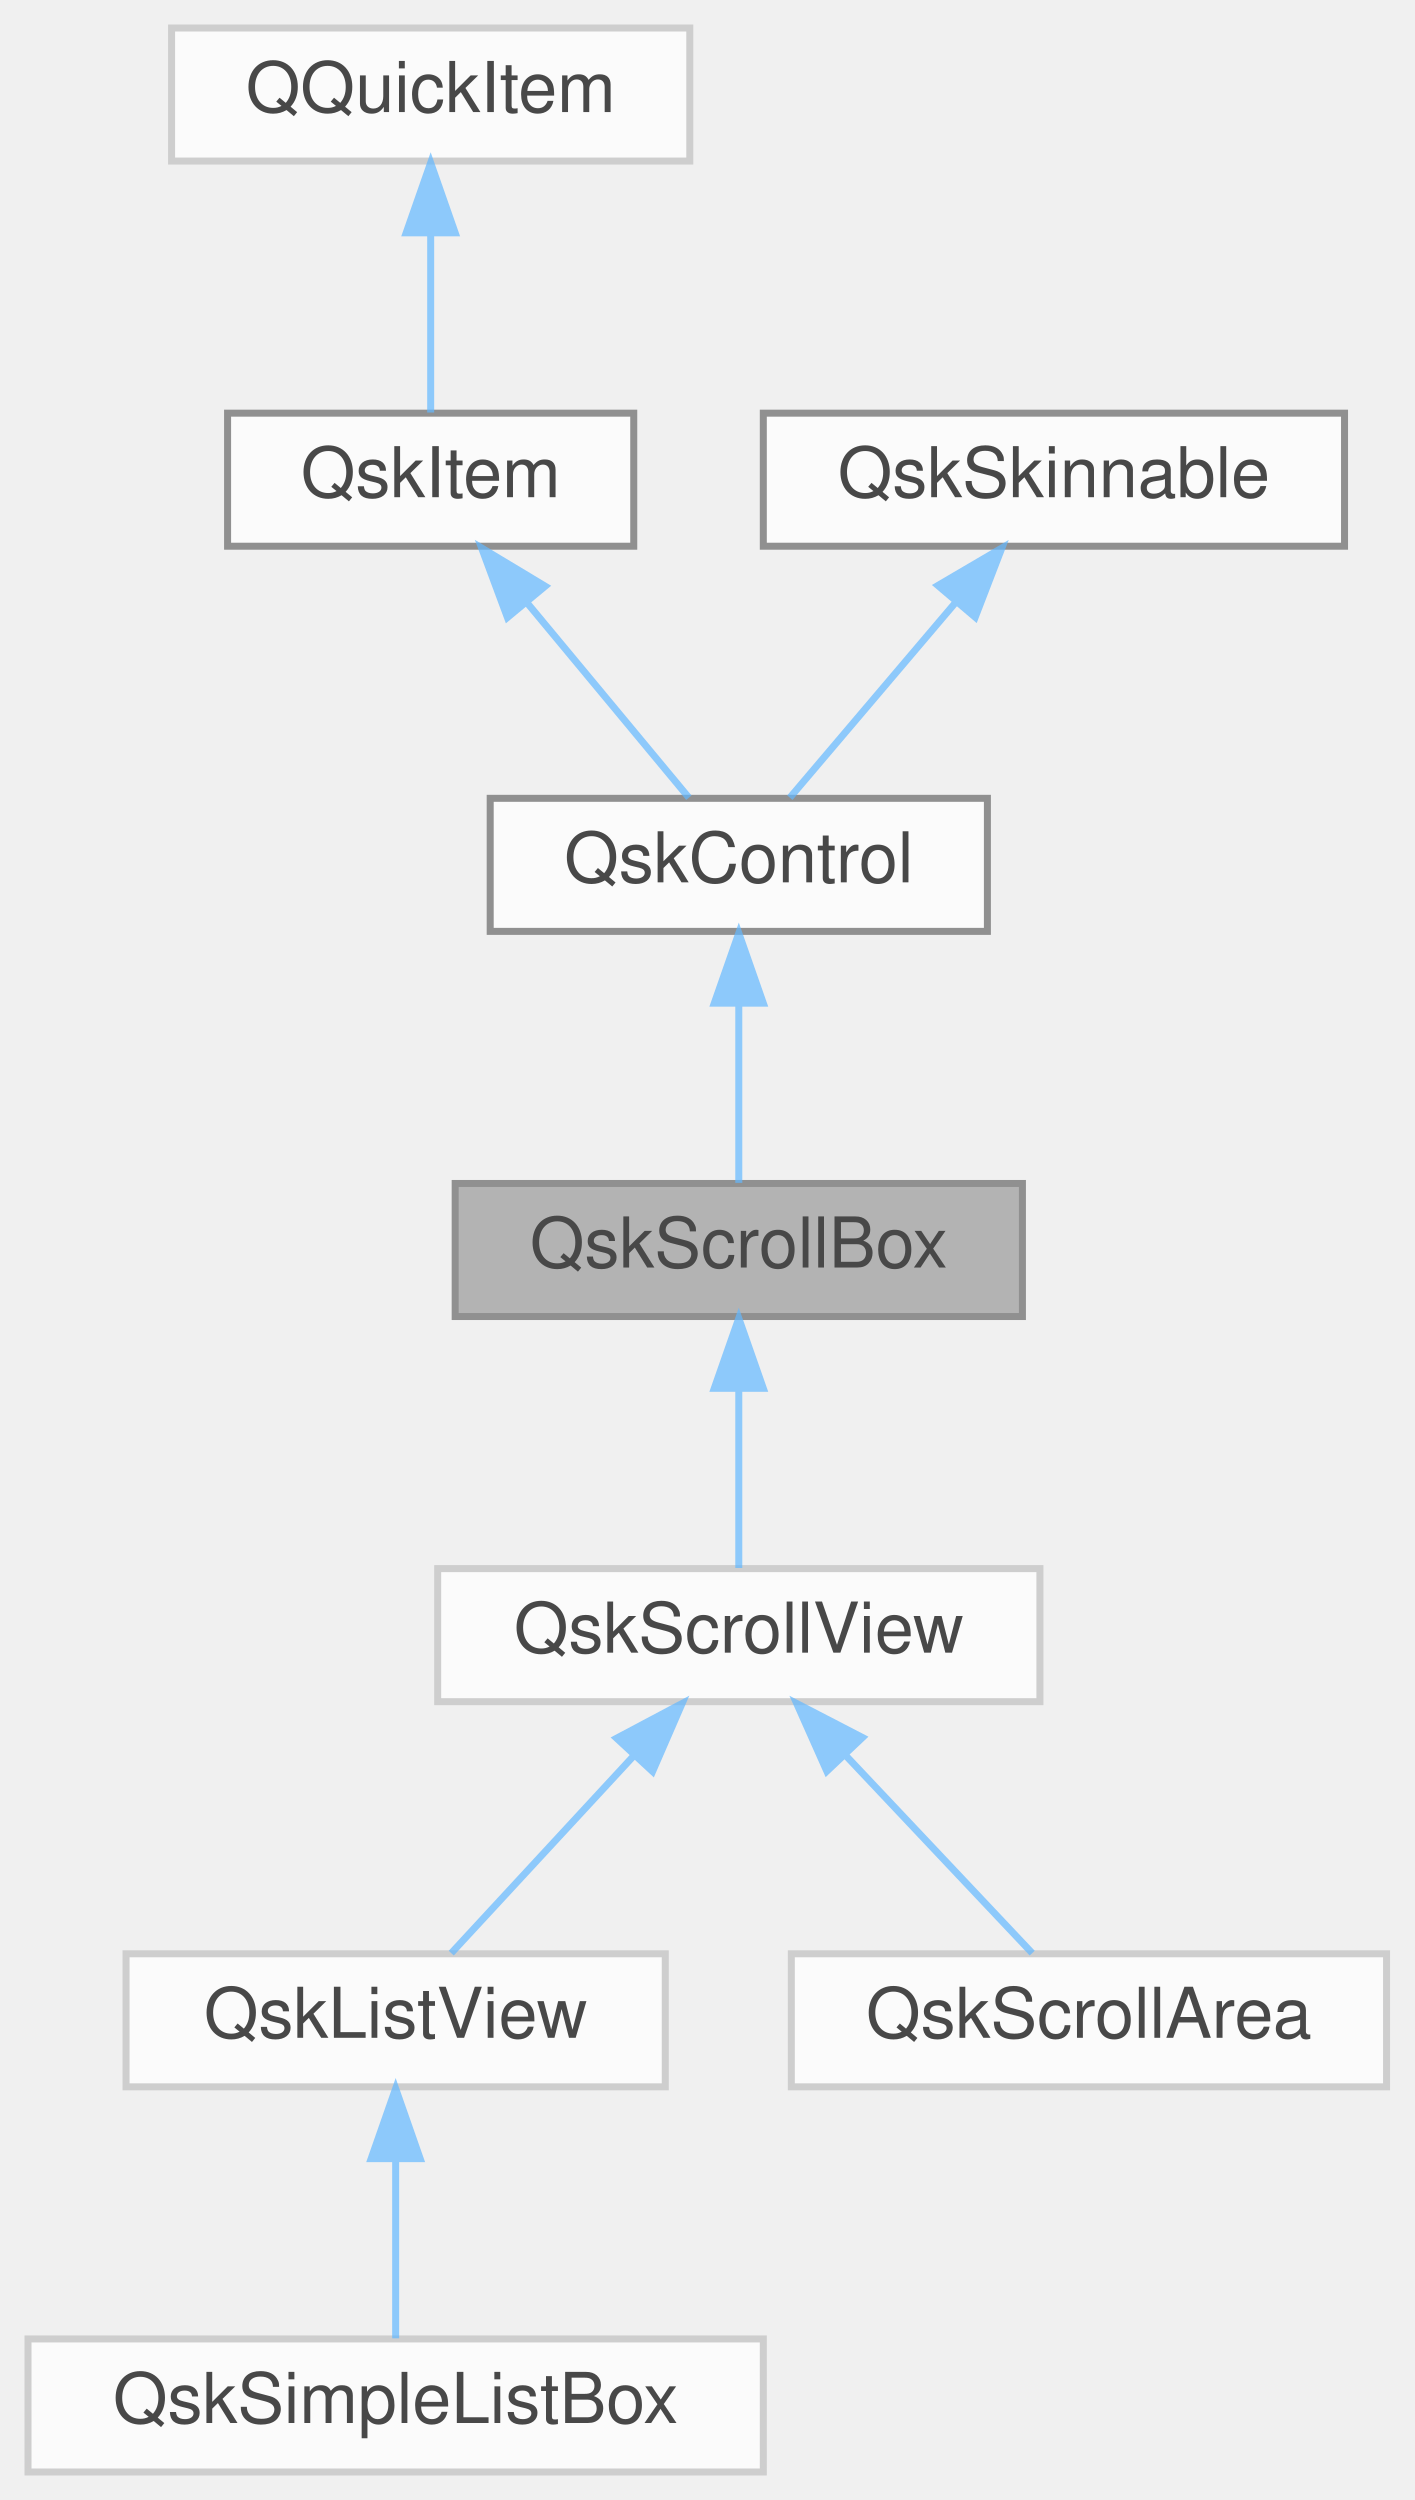
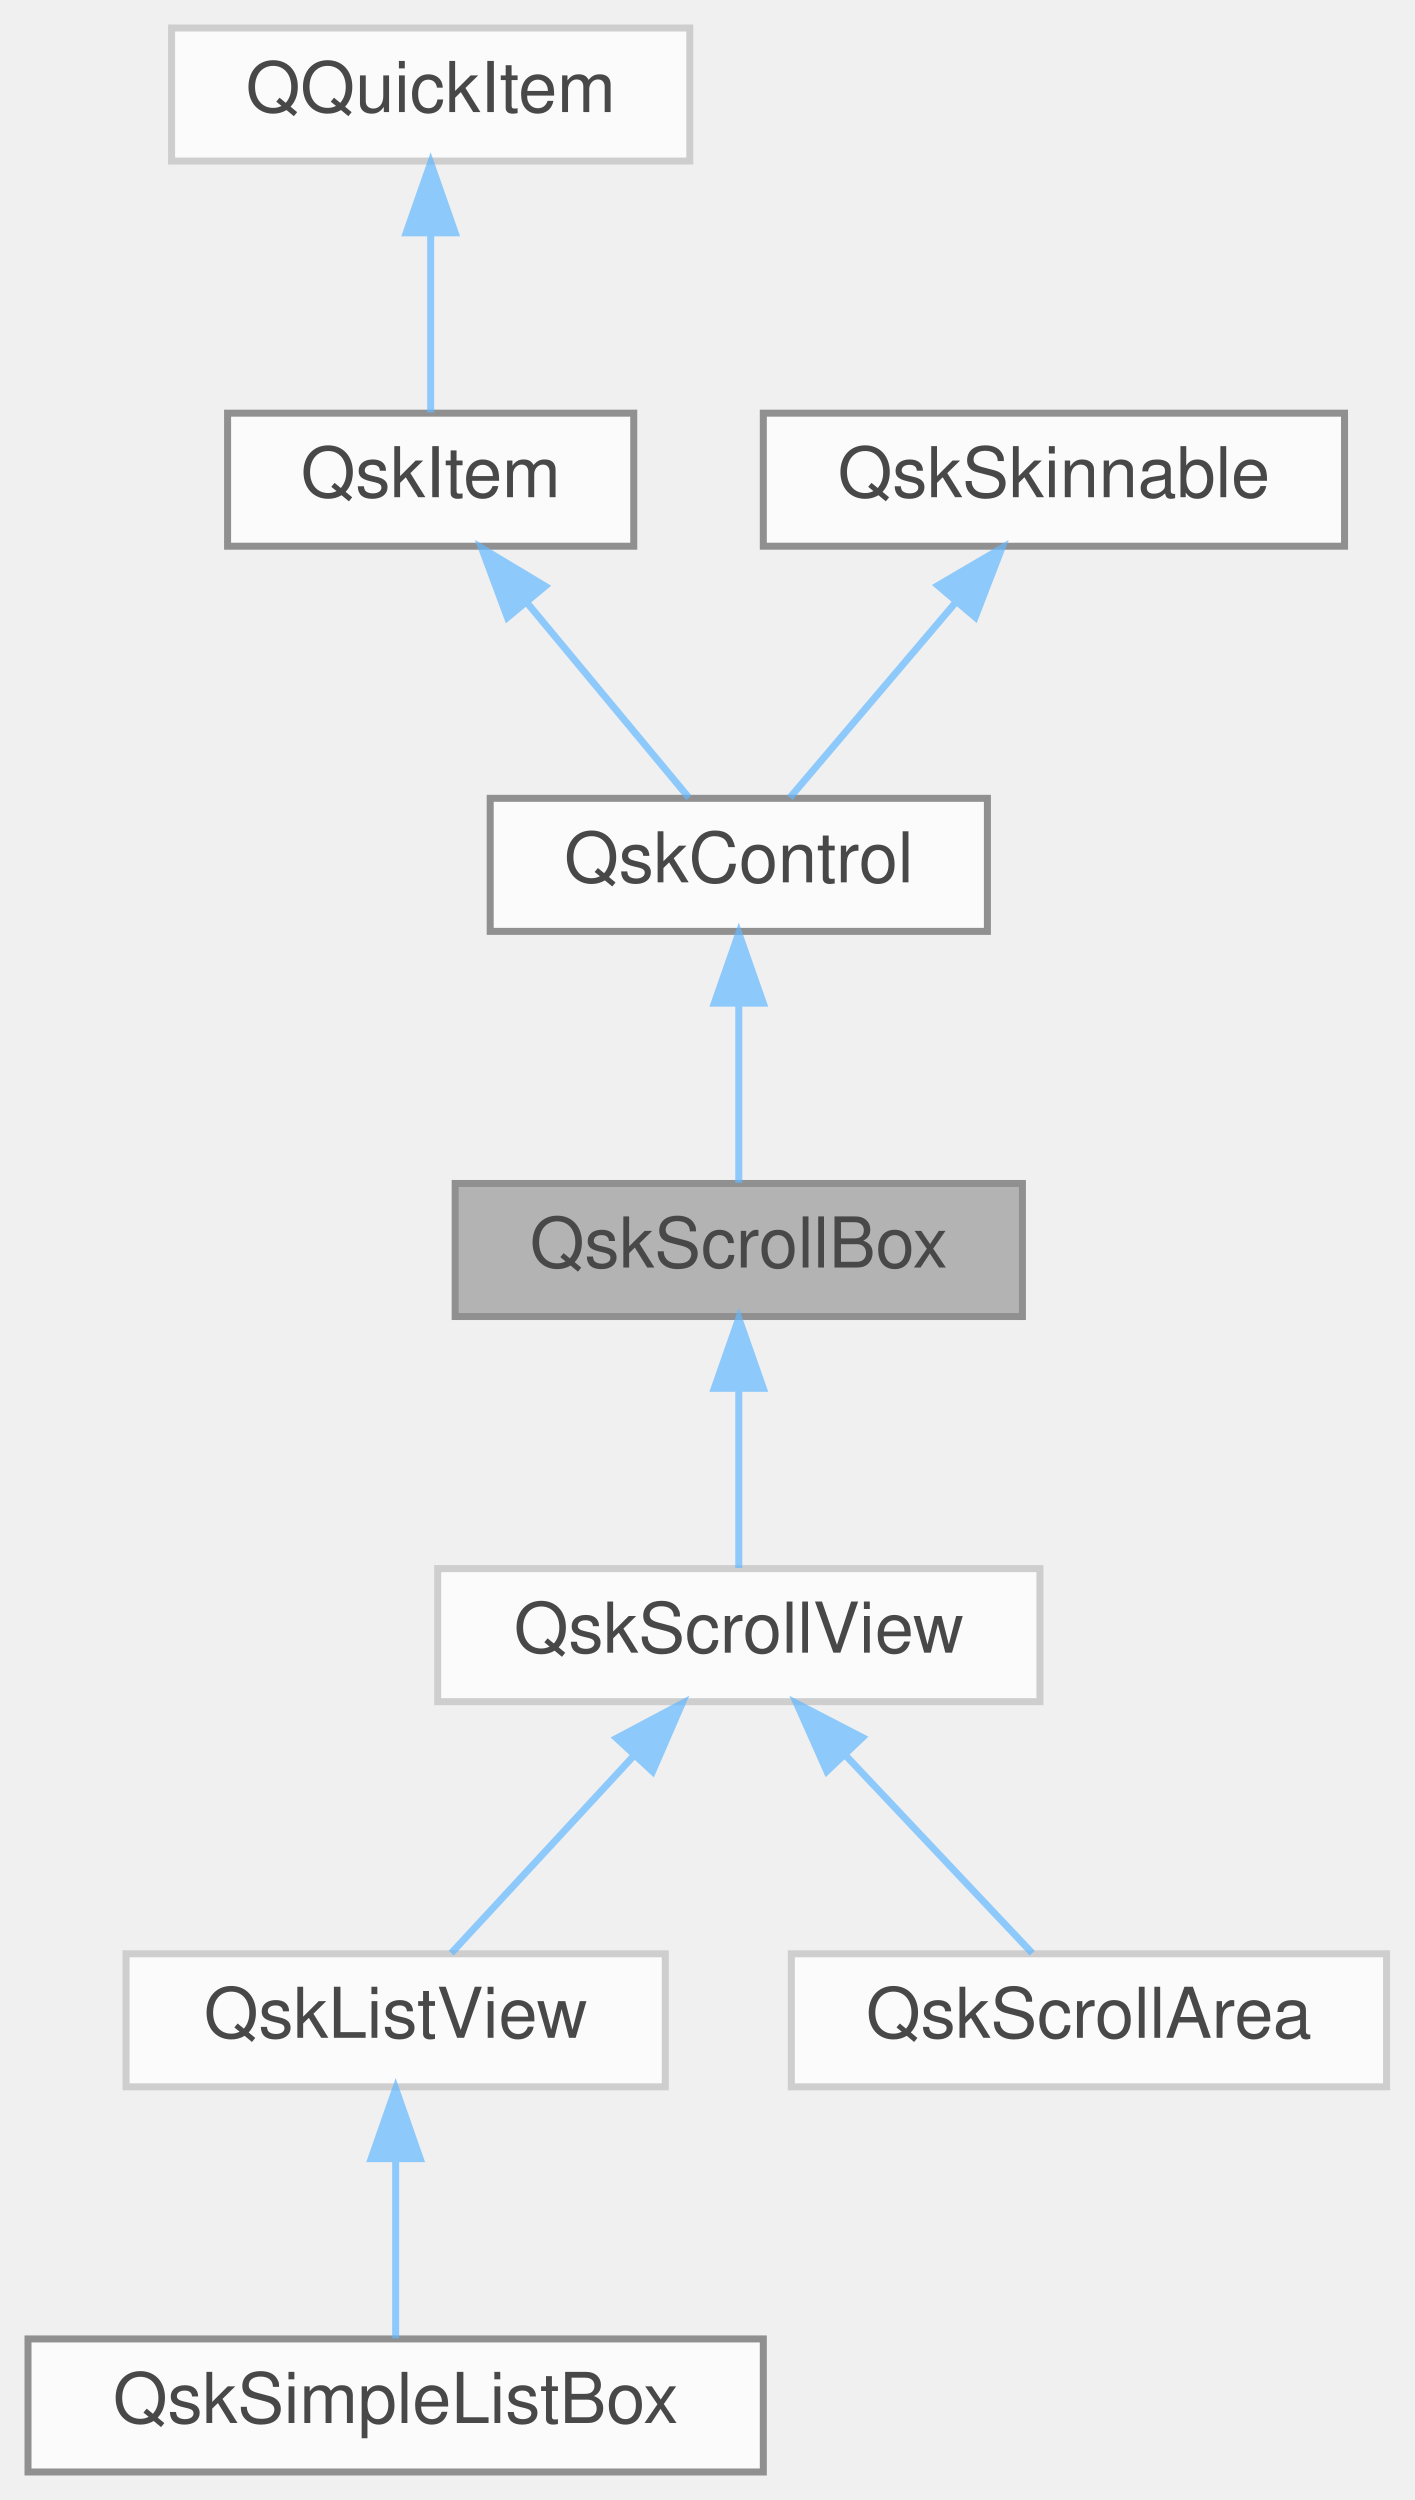
<svg xmlns="http://www.w3.org/2000/svg" xmlns:xlink="http://www.w3.org/1999/xlink" width="202pt" height="357pt" viewBox="0.00 0.00 202.00 357.00">
  <svg id="main" version="1.1" xml:space="preserve">
    <style type="text/css">
.node, .edge {opacity: 0.7;}
.node.selected, .edge.selected {opacity: 1;}
.edge:hover path { stroke: red; }
.edge:hover polygon { stroke: red; fill: red; }
</style>
    <svg id="graph" class="graph">
      <g id="graph0" class="graph" transform="scale(1 1) rotate(0) translate(4 353)">
        <g id="Node000001" class="node">
          <g id="a_Node000001">
            <a xlink:title=" ">
              <polygon fill="#999999" stroke="#666666" points="142,-184 61,-184 61,-165 142,-165 142,-184" />
              <text text-anchor="middle" x="101.5" y="-172" font-family="Helvetica,sans-Serif" font-size="10.00">QskScrollBox</text>
            </a>
          </g>
        </g>
        <g id="Node000006" class="node">
          <g id="a_Node000006">
            <a xlink:href="classQskScrollView.html" target="_top" xlink:title=" ">
              <polygon fill="white" stroke="#bfbfbf" points="144.5,-129 58.5,-129 58.5,-110 144.5,-110 144.5,-129" />
              <text text-anchor="middle" x="101.5" y="-117" font-family="Helvetica,sans-Serif" font-size="10.00">QskScrollView</text>
            </a>
          </g>
        </g>
        <g id="edge5_Node000001_Node000006" class="edge">
          <g id="a_edge5_Node000001_Node000006">
            <a xlink:title=" ">
              <path fill="none" stroke="#63b8ff" d="M101.5,-154.66C101.5,-145.93 101.5,-135.99 101.5,-129.09" />
              <polygon fill="#63b8ff" stroke="#63b8ff" points="98,-154.75 101.5,-164.75 105,-154.75 98,-154.75" />
            </a>
          </g>
        </g>
        <g id="Node000002" class="node">
          <g id="a_Node000002">
            <a xlink:href="classQskControl.html" target="_top" xlink:title="Base class of all controls.">
              <polygon fill="white" stroke="#666666" points="137,-239 66,-239 66,-220 137,-220 137,-239" />
              <text text-anchor="middle" x="101.5" y="-227" font-family="Helvetica,sans-Serif" font-size="10.00">QskControl</text>
            </a>
          </g>
        </g>
        <g id="edge1_Node000001_Node000002" class="edge">
          <g id="a_edge1_Node000001_Node000002">
            <a xlink:title=" ">
              <path fill="none" stroke="#63b8ff" d="M101.5,-209.66C101.5,-200.93 101.5,-190.99 101.5,-184.09" />
              <polygon fill="#63b8ff" stroke="#63b8ff" points="98,-209.75 101.5,-219.75 105,-209.75 98,-209.75" />
            </a>
          </g>
        </g>
        <g id="Node000003" class="node">
          <g id="a_Node000003">
            <a xlink:href="classQskItem.html" target="_top" xlink:title=" ">
              <polygon fill="white" stroke="#666666" points="86.5,-294 28.5,-294 28.5,-275 86.5,-275 86.5,-294" />
              <text text-anchor="middle" x="57.5" y="-282" font-family="Helvetica,sans-Serif" font-size="10.00">QskItem</text>
            </a>
          </g>
        </g>
        <g id="edge2_Node000002_Node000003" class="edge">
          <g id="a_edge2_Node000002_Node000003">
            <a xlink:title=" ">
              <path fill="none" stroke="#63b8ff" d="M71.23,-266.96C78.9,-257.72 88.13,-246.6 94.37,-239.09" />
              <polygon fill="#63b8ff" stroke="#63b8ff" points="68.46,-264.82 64.77,-274.75 73.85,-269.29 68.46,-264.82" />
            </a>
          </g>
        </g>
        <g id="Node000004" class="node">
          <g id="a_Node000004">
            <a xlink:title=" ">
              <polygon fill="white" stroke="#bfbfbf" points="94.5,-349 20.5,-349 20.5,-330 94.5,-330 94.5,-349" />
              <text text-anchor="middle" x="57.5" y="-337" font-family="Helvetica,sans-Serif" font-size="10.00">QQuickItem</text>
            </a>
          </g>
        </g>
        <g id="edge3_Node000003_Node000004" class="edge">
          <g id="a_edge3_Node000003_Node000004">
            <a xlink:title=" ">
              <path fill="none" stroke="#63b8ff" d="M57.5,-319.66C57.5,-310.93 57.5,-300.99 57.5,-294.09" />
              <polygon fill="#63b8ff" stroke="#63b8ff" points="54,-319.75 57.5,-329.75 61,-319.75 54,-319.75" />
            </a>
          </g>
        </g>
        <g id="Node000005" class="node">
          <g id="a_Node000005">
            <a xlink:href="classQskSkinnable.html" target="_top" xlink:title=" ">
              <polygon fill="white" stroke="#666666" points="188,-294 105,-294 105,-275 188,-275 188,-294" />
              <text text-anchor="middle" x="146.5" y="-282" font-family="Helvetica,sans-Serif" font-size="10.00">QskSkinnable</text>
            </a>
          </g>
        </g>
        <g id="edge4_Node000002_Node000005" class="edge">
          <g id="a_edge4_Node000002_Node000005">
            <a xlink:title=" ">
              <path fill="none" stroke="#63b8ff" d="M132.45,-266.96C124.61,-257.72 115.17,-246.6 108.79,-239.09" />
              <polygon fill="#63b8ff" stroke="#63b8ff" points="129.93,-269.39 139.07,-274.75 135.26,-264.86 129.93,-269.39" />
            </a>
          </g>
        </g>
        <g id="Node000007" class="node">
          <g id="a_Node000007">
            <a xlink:href="classQskListView.html" target="_top" xlink:title=" ">
              <polygon fill="white" stroke="#bfbfbf" points="91,-74 14,-74 14,-55 91,-55 91,-74" />
              <text text-anchor="middle" x="52.5" y="-62" font-family="Helvetica,sans-Serif" font-size="10.00">QskListView</text>
            </a>
          </g>
        </g>
        <g id="edge6_Node000006_Node000007" class="edge">
          <g id="a_edge6_Node000006_Node000007">
            <a xlink:title=" ">
              <path fill="none" stroke="#63b8ff" d="M86.47,-102.24C77.88,-92.95 67.46,-81.68 60.44,-74.09" />
              <polygon fill="#63b8ff" stroke="#63b8ff" points="84.05,-104.78 93.41,-109.75 89.19,-100.03 84.05,-104.78" />
            </a>
          </g>
        </g>
        <g id="Node000009" class="node">
          <g id="a_Node000009">
            <a xlink:href="classQskScrollArea.html" target="_top" xlink:title=" ">
              <polygon fill="white" stroke="#bfbfbf" points="194,-74 109,-74 109,-55 194,-55 194,-74" />
              <text text-anchor="middle" x="151.5" y="-62" font-family="Helvetica,sans-Serif" font-size="10.00">QskScrollArea</text>
            </a>
          </g>
        </g>
        <g id="edge8_Node000006_Node000009" class="edge">
          <g id="a_edge8_Node000006_Node000009">
            <a xlink:title=" ">
              <path fill="none" stroke="#63b8ff" d="M116.84,-102.24C125.6,-92.95 136.24,-81.68 143.4,-74.09" />
              <polygon fill="#63b8ff" stroke="#63b8ff" points="114.07,-100.07 109.76,-109.75 119.16,-104.88 114.07,-100.07" />
            </a>
          </g>
        </g>
        <g id="Node000008" class="node">
          <g id="a_Node000008">
            <a xlink:href="classQskSimpleListBox.html" target="_top" xlink:title=" ">
-               <polygon fill="white" stroke="#bfbfbf" points="105,-19 0,-19 0,0 105,0 105,-19" />
+               <polygon fill="white" stroke="#666666" points="105,-19 0,-19 0,0 105,0 105,-19" />
              <text text-anchor="middle" x="52.5" y="-7" font-family="Helvetica,sans-Serif" font-size="10.00">QskSimpleListBox</text>
            </a>
          </g>
        </g>
        <g id="edge7_Node000007_Node000008" class="edge">
          <g id="a_edge7_Node000007_Node000008">
            <a xlink:title=" ">
              <path fill="none" stroke="#63b8ff" d="M52.5,-44.66C52.5,-35.93 52.5,-25.99 52.5,-19.09" />
              <polygon fill="#63b8ff" stroke="#63b8ff" points="49,-44.75 52.5,-54.75 56,-44.75 49,-44.75" />
            </a>
          </g>
        </g>
      </g>
    </svg>
  </svg>
  <style type="text/css">

[data-mouse-over-selected='false'] { opacity: 0.7; }
[data-mouse-over-selected='true']  { opacity: 1.0; }

</style>
</svg>
